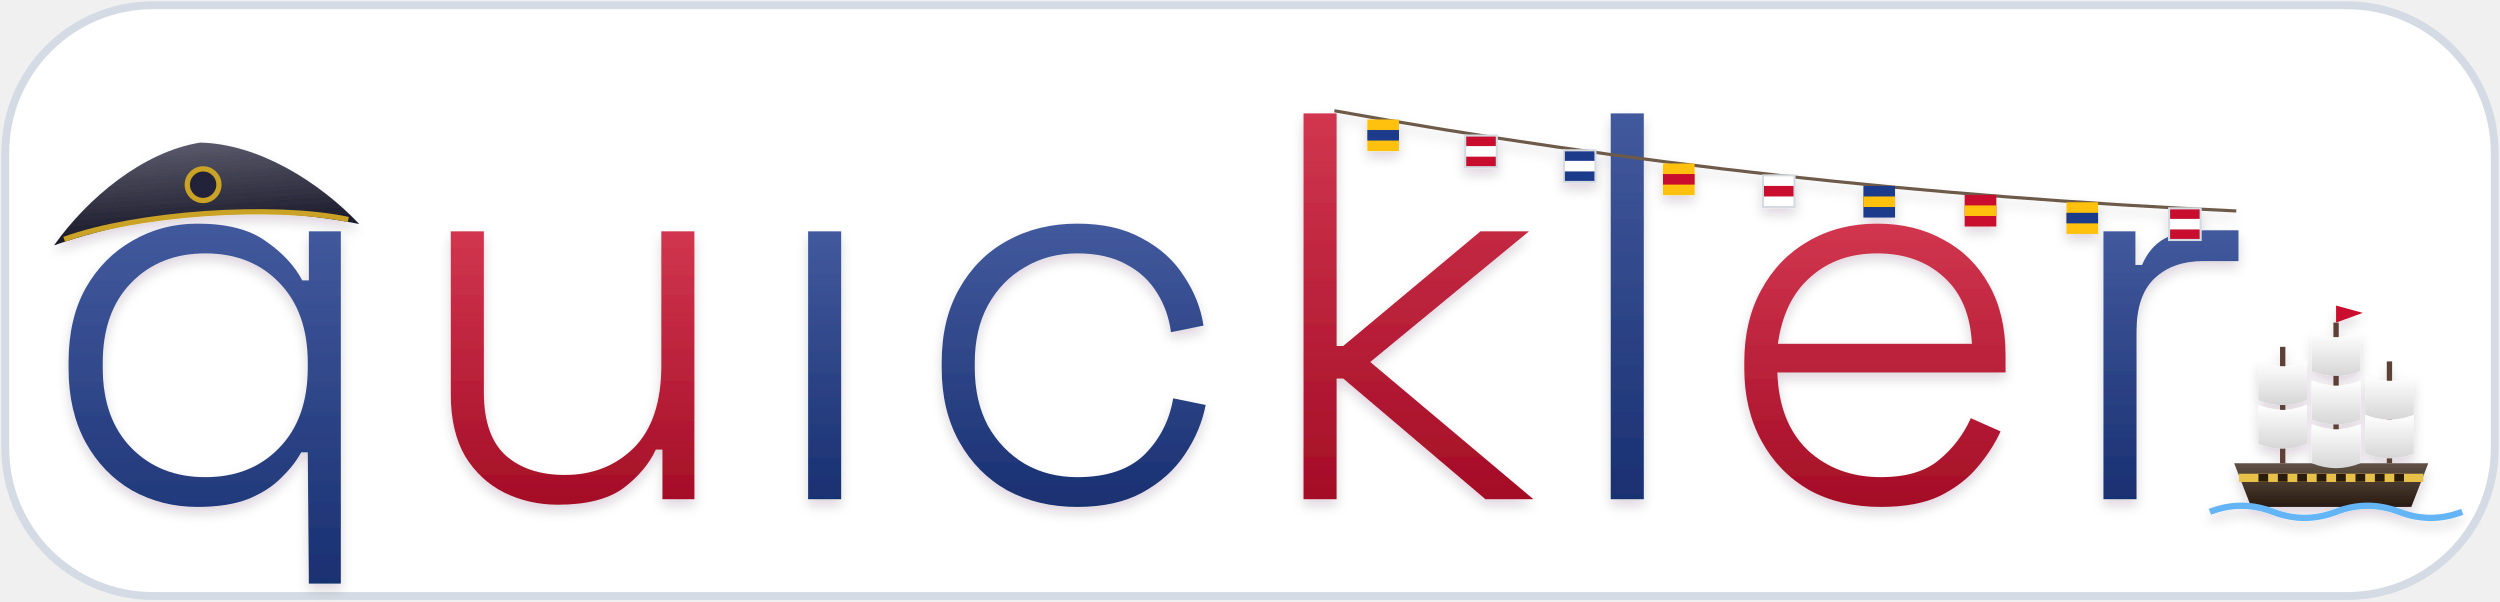
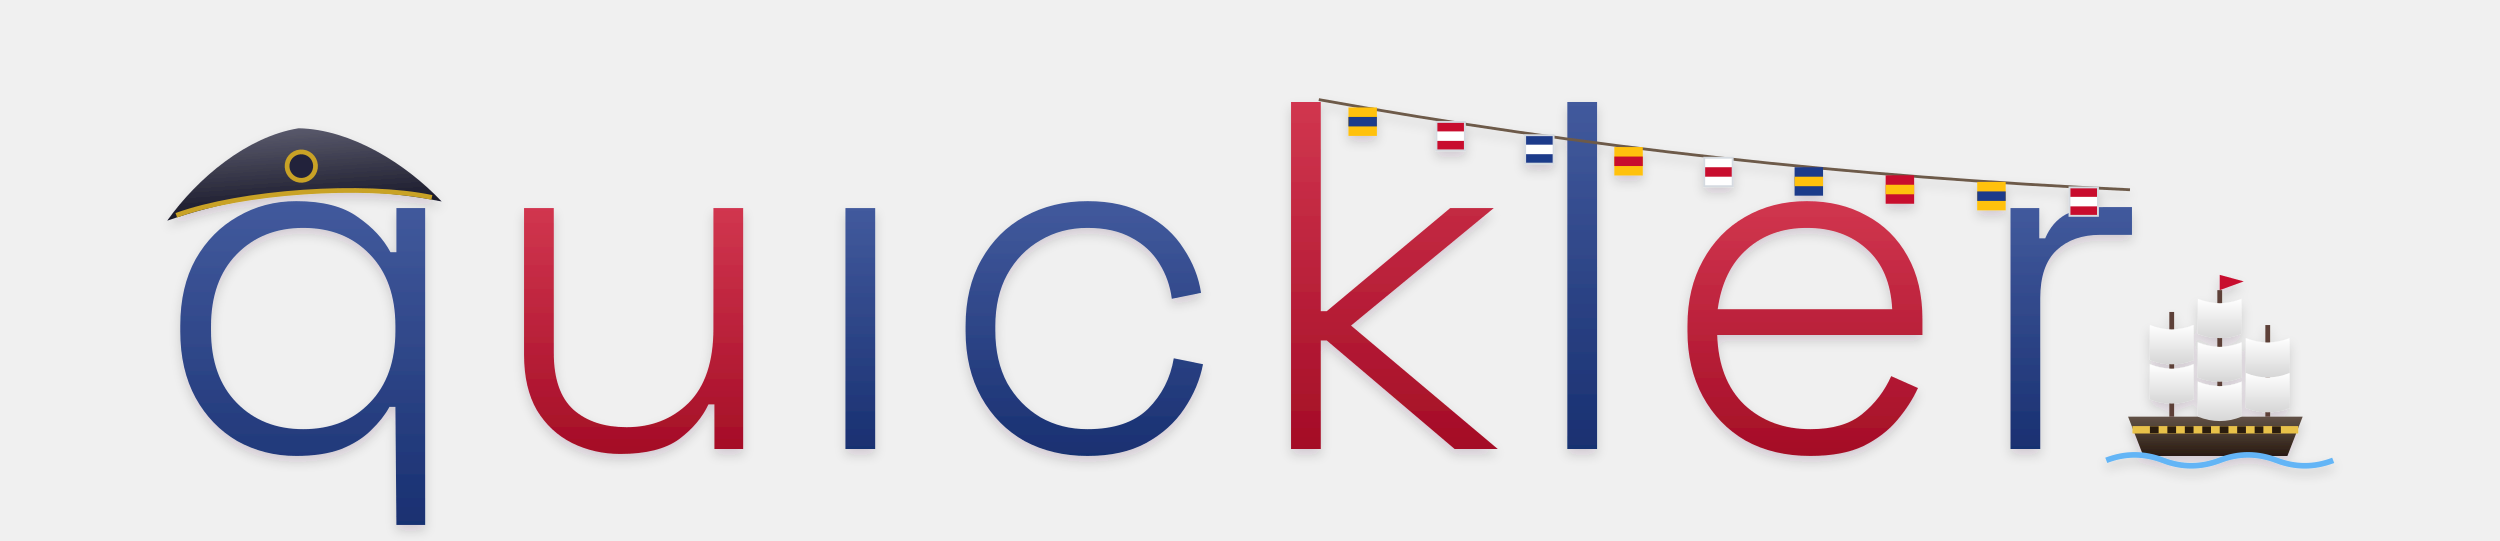
- <svg xmlns="http://www.w3.org/2000/svg" width="1896" height="456" viewBox="-12 -32 948 228" role="img" aria-label="Quickler logo">
+ <svg xmlns="http://www.w3.org/2000/svg" width="2108" height="456" viewBox="-62 -32 1054 228" role="img" aria-label="Quickler logo">
  <defs>
    <filter id="lift" x="-6%" y="-12%" width="112%" height="134%">
      <feDropShadow dx="0" dy="2.5" stdDeviation="2.2" flood-color="#241830" flood-opacity=".16" />
    </filter>
    <linearGradient id="L1E3A8A" x1="0" y1="0" x2="0" y2="1">
      <stop stop-color="#425A9D" />
      <stop offset="1" stop-color="#193071" />
    </linearGradient>
    <linearGradient id="LC8102E" x1="0" y1="0" x2="0" y2="1">
      <stop stop-color="#D1364F" />
      <stop offset="1" stop-color="#A40D26" />
    </linearGradient>
    <linearGradient id="bic" x1="0" y1="0" x2="0" y2="1">
      <stop stop-color="#59596B" />
      <stop offset="1" stop-color="#181829" />
    </linearGradient>
    <linearGradient id="hull" x1="0" y1="0" x2="0" y2="1">
      <stop stop-color="#615146" />
      <stop offset="1" stop-color="#291B11" />
    </linearGradient>
    <linearGradient id="sail" x1="0" y1="0" x2="0" y2="1">
      <stop stop-color="#FFFFFF" />
      <stop offset="1" stop-color="#D6D6D6" />
    </linearGradient>
  </defs>
-   <rect x="-10" y="-30" width="944" height="224" rx="56" fill="#FFFFFF" stroke="#D5DBE4" stroke-width="3" />
  <g filter="url(#lift)">
    <path d="M105.124 189.3L104.706 139.535H102.198C100.387 142.879 97.809 146.153 94.465 149.358C91.26 152.563 87.08 155.21 81.925 157.3C76.77 159.251 70.43 160.226 62.906 160.226C53.849 160.226 45.559 158.136 38.035 153.956C30.65 149.637 24.798 143.576 20.479 135.773C16.16 127.831 14 118.496 14 107.767V105.259C14 94.391 16.16 85.056 20.479 77.253C24.938 69.45 30.859 63.459 38.244 59.279C45.629 54.96 53.849 52.8 62.906 52.8C74.053 52.8 82.691 55.029 88.822 59.488C95.092 63.807 99.69 68.754 102.616 74.327H105.124V55.726H117.246V189.3H105.124ZM65.832 148.94C77.397 148.94 86.732 145.248 93.838 137.863C101.083 130.478 104.706 120.307 104.706 107.349V105.677C104.706 92.719 101.083 82.548 93.838 75.163C86.732 67.778 77.397 64.086 65.832 64.086C54.407 64.086 45.071 67.778 37.826 75.163C30.581 82.548 26.958 92.719 26.958 105.677V107.349C26.958 120.307 30.581 130.478 37.826 137.863C45.071 145.248 54.407 148.94 65.832 148.94Z" fill="url(#L1E3A8A)" />
    <path d="M199.484 159.39C192.239 159.39 185.481 157.857 179.211 154.792C173.081 151.727 168.134 147.129 164.372 140.998C160.75 134.728 158.938 126.925 158.938 117.59V55.726H171.478V116.754C171.478 127.761 174.265 135.773 179.838 140.789C185.412 145.666 192.866 148.104 202.201 148.104C212.651 148.104 221.36 144.69 228.326 137.863C235.293 130.896 238.776 120.446 238.776 106.513V55.726H251.316V157.3H239.194V138.49H236.686C234.178 143.924 230.068 148.801 224.355 153.12C218.643 157.3 210.352 159.39 199.484 159.39Z" fill="url(#LC8102E)" />
    <path d="M294.439 157.3V55.726H306.979V157.3H294.439Z" fill="url(#L1E3A8A)" />
    <path d="M396.499 160.226C386.607 160.226 377.759 158.136 369.956 153.956C362.293 149.637 356.232 143.506 351.773 135.564C347.315 127.622 345.085 118.287 345.085 107.558V105.468C345.085 94.6 347.315 85.265 351.773 77.462C356.232 69.52 362.293 63.459 369.956 59.279C377.759 54.96 386.607 52.8 396.499 52.8C406.253 52.8 414.473 54.681 421.161 58.443C427.989 62.066 433.283 66.873 437.045 72.864C440.947 78.716 443.385 84.916 444.36 91.465L432.029 93.973C431.333 88.539 429.591 83.593 426.804 79.134C424.018 74.536 420.116 70.913 415.1 68.266C410.084 65.479 403.884 64.086 396.499 64.086C389.115 64.086 382.496 65.828 376.644 69.311C370.792 72.655 366.125 77.462 362.641 83.732C359.297 89.863 357.625 97.178 357.625 105.677V107.349C357.625 115.848 359.297 123.233 362.641 129.503C366.125 135.634 370.792 140.441 376.644 143.924C382.496 147.268 389.115 148.94 396.499 148.94C407.646 148.94 416.145 146.084 421.997 140.371C427.849 134.519 431.472 127.413 432.865 119.053L445.196 121.561C443.942 128.11 441.295 134.38 437.254 140.371C433.353 146.223 427.989 151.03 421.161 154.792C414.473 158.415 406.253 160.226 396.499 160.226Z" fill="url(#L1E3A8A)" />
    <path d="M482.302 157.3V11H494.842V99.198H497.35L549.391 55.726H567.783L507.591 105.259L569.455 157.3H551.272L497.35 111.529H494.842V157.3H482.302Z" fill="url(#LC8102E)" />
    <path d="M598.787 157.3V11H611.327V157.3Z" fill="url(#L1E3A8A)" />
    <path d="M701.266 160.226C690.816 160.226 681.689 158.066 673.886 153.747C666.223 149.288 660.232 143.088 655.912 135.146C651.593 127.204 649.433 118.078 649.433 107.767V105.259C649.433 94.809 651.593 85.683 655.912 77.88C660.232 69.938 666.153 63.807 673.677 59.488C681.341 55.029 690.049 52.8 699.802 52.8C709.277 52.8 717.637 54.82 724.883 58.861C732.267 62.762 738.049 68.475 742.229 75.999C746.409 83.384 748.5 92.231 748.5 102.542V109.23H661.974C662.392 121.909 666.223 131.732 673.469 138.699C680.853 145.526 690.119 148.94 701.266 148.94C710.74 148.94 718.055 146.78 723.211 142.461C728.505 138.142 732.546 132.847 735.333 126.577L746.619 131.593C744.529 136.191 741.603 140.719 737.841 145.178C734.218 149.497 729.48 153.12 723.628 156.046C717.776 158.833 710.322 160.226 701.266 160.226ZM662.182 98.362H735.75C735.193 87.355 731.64 78.925 725.091 73.073C718.543 67.082 710.113 64.086 699.802 64.086C689.631 64.086 681.201 67.082 674.513 73.073C667.825 78.925 663.715 87.355 662.182 98.362Z" fill="url(#LC8102E)" />
    <path d="M785.63 157.3V55.726H797.752V68.475H800.26C802.21 63.877 805.067 60.533 808.829 58.443C812.73 56.353 818.094 55.308 824.922 55.308H836.835V67.012H823.459C815.795 67.012 809.665 69.172 805.067 73.491C800.469 77.81 798.17 84.568 798.17 93.764V157.3H785.63Z" fill="url(#L1E3A8A)" />
    <g transform="rotate(-4 66 52)">
      <path d="M8 57 C22 40 44 24 66 22 C88 24 110 40 124 57 C102 51 80 49 66 49 C52 49 30 51 8 57Z" fill="url(#bic)" />
      <path d="M12 55 C40 47 92 47 120 55" stroke="#C9A227" stroke-width="2" fill="none" />
      <circle cx="66" cy="38" r="6" fill="#22223A" stroke="#C9A227" stroke-width="2" />
    </g>
    <path d="M494 10 Q660 40 836 48" stroke="#6D5A4A" stroke-width="1.2" fill="none" />
    <rect x="506.5" y="13.3" width="12" height="12" fill="#FFC107" />
    <rect x="506.5" y="17.3" width="12" height="4" fill="#1E3A8A" />
    <rect x="543.6" y="19.4" width="12" height="12" fill="#C8102E" />
    <rect x="543.6" y="23.4" width="12" height="4" fill="#FFFFFF" />
    <rect x="543.6" y="19.4" width="12" height="12" fill="none" stroke="#D5DAE0" stroke-width=".8" />
    <rect x="581.0" y="25.0" width="12" height="12" fill="#1E3A8A" />
    <rect x="581.0" y="29.0" width="12" height="4" fill="#FFFFFF" />
    <rect x="581.0" y="25.0" width="12" height="12" fill="none" stroke="#D5DAE0" stroke-width=".8" />
    <rect x="618.6" y="30.0" width="12" height="12" fill="#FFC107" />
    <rect x="618.6" y="34.0" width="12" height="4" fill="#C8102E" />
    <rect x="656.5" y="34.5" width="12" height="12" fill="#FFFFFF" />
    <rect x="656.5" y="38.5" width="12" height="4" fill="#C8102E" />
    <rect x="656.5" y="34.5" width="12" height="12" fill="none" stroke="#D5DAE0" stroke-width=".8" />
    <rect x="694.6" y="38.5" width="12" height="12" fill="#1E3A8A" />
    <rect x="694.6" y="42.5" width="12" height="4" fill="#FFC107" />
    <rect x="733.0" y="41.9" width="12" height="12" fill="#C8102E" />
    <rect x="733.0" y="45.9" width="12" height="4" fill="#FFC107" />
    <rect x="771.6" y="44.7" width="12" height="12" fill="#FFC107" />
    <rect x="771.6" y="48.7" width="12" height="4" fill="#1E3A8A" />
    <rect x="810.5" y="47.0" width="12" height="12" fill="#C8102E" />
    <rect x="810.5" y="51.0" width="12" height="4" fill="#FFFFFF" />
    <rect x="810.5" y="47.0" width="12" height="12" fill="none" stroke="#D5DAE0" stroke-width=".8" />
    <g transform="translate(872 140) scale(.92)">
      <path d="M-40 4 H40 L33 22 H-33Z" fill="url(#hull)" />
      <path d="M-38 10 H38" stroke="#E8C14A" stroke-width="3.4" />
      <rect x="-30" y="8.4" width="4" height="3.2" fill="#2A1A10" />
      <rect x="-22" y="8.4" width="4" height="3.2" fill="#2A1A10" />
      <rect x="-14" y="8.4" width="4" height="3.2" fill="#2A1A10" />
      <rect x="-6" y="8.4" width="4" height="3.2" fill="#2A1A10" />
      <rect x="2" y="8.4" width="4" height="3.2" fill="#2A1A10" />
      <rect x="10" y="8.4" width="4" height="3.2" fill="#2A1A10" />
      <rect x="18" y="8.4" width="4" height="3.2" fill="#2A1A10" />
      <rect x="26" y="8.4" width="4" height="3.2" fill="#2A1A10" />
      <path d="M-20 4 V-44 M2 4 V-54 M24 4 V-38" stroke="#5D4037" stroke-width="2.2" />
      <path d="M-30 -38 Q-20 -34 -10 -38 L-10 -22 Q-20 -18 -30 -22Z" fill="url(#sail)" />
      <path d="M-30 -20 Q-20 -16 -10 -20 L-10 -4 Q-20 0 -30 -4Z" fill="url(#sail)" />
      <path d="M-8 -50 Q2 -46 12 -50 L12 -34 Q2 -30 -8 -34Z" fill="url(#sail)" />
      <path d="M-8 -30 Q2 -26 12 -30 L12 -14 Q2 -10 -8 -14Z" fill="url(#sail)" />
      <path d="M-8 -12 Q2 -8 12 -12 L12 4 Q2 8 -8 4Z" fill="url(#sail)" />
      <path d="M14 -32 Q24 -28 34 -32 L34 -16 Q24 -12 14 -16Z" fill="url(#sail)" />
      <path d="M14 -16 Q24 -12 34 -16 L34 0 Q24 4 14 0Z" fill="url(#sail)" />
      <path d="M2 -54 L13 -58 L2 -61Z" fill="#C8102E" />
      <path d="M-50 24 Q-37 19 -24 24 T2 24 T28 24 T54 24" stroke="#64B5F6" stroke-width="2.6" fill="none" />
    </g>
  </g>
</svg>
